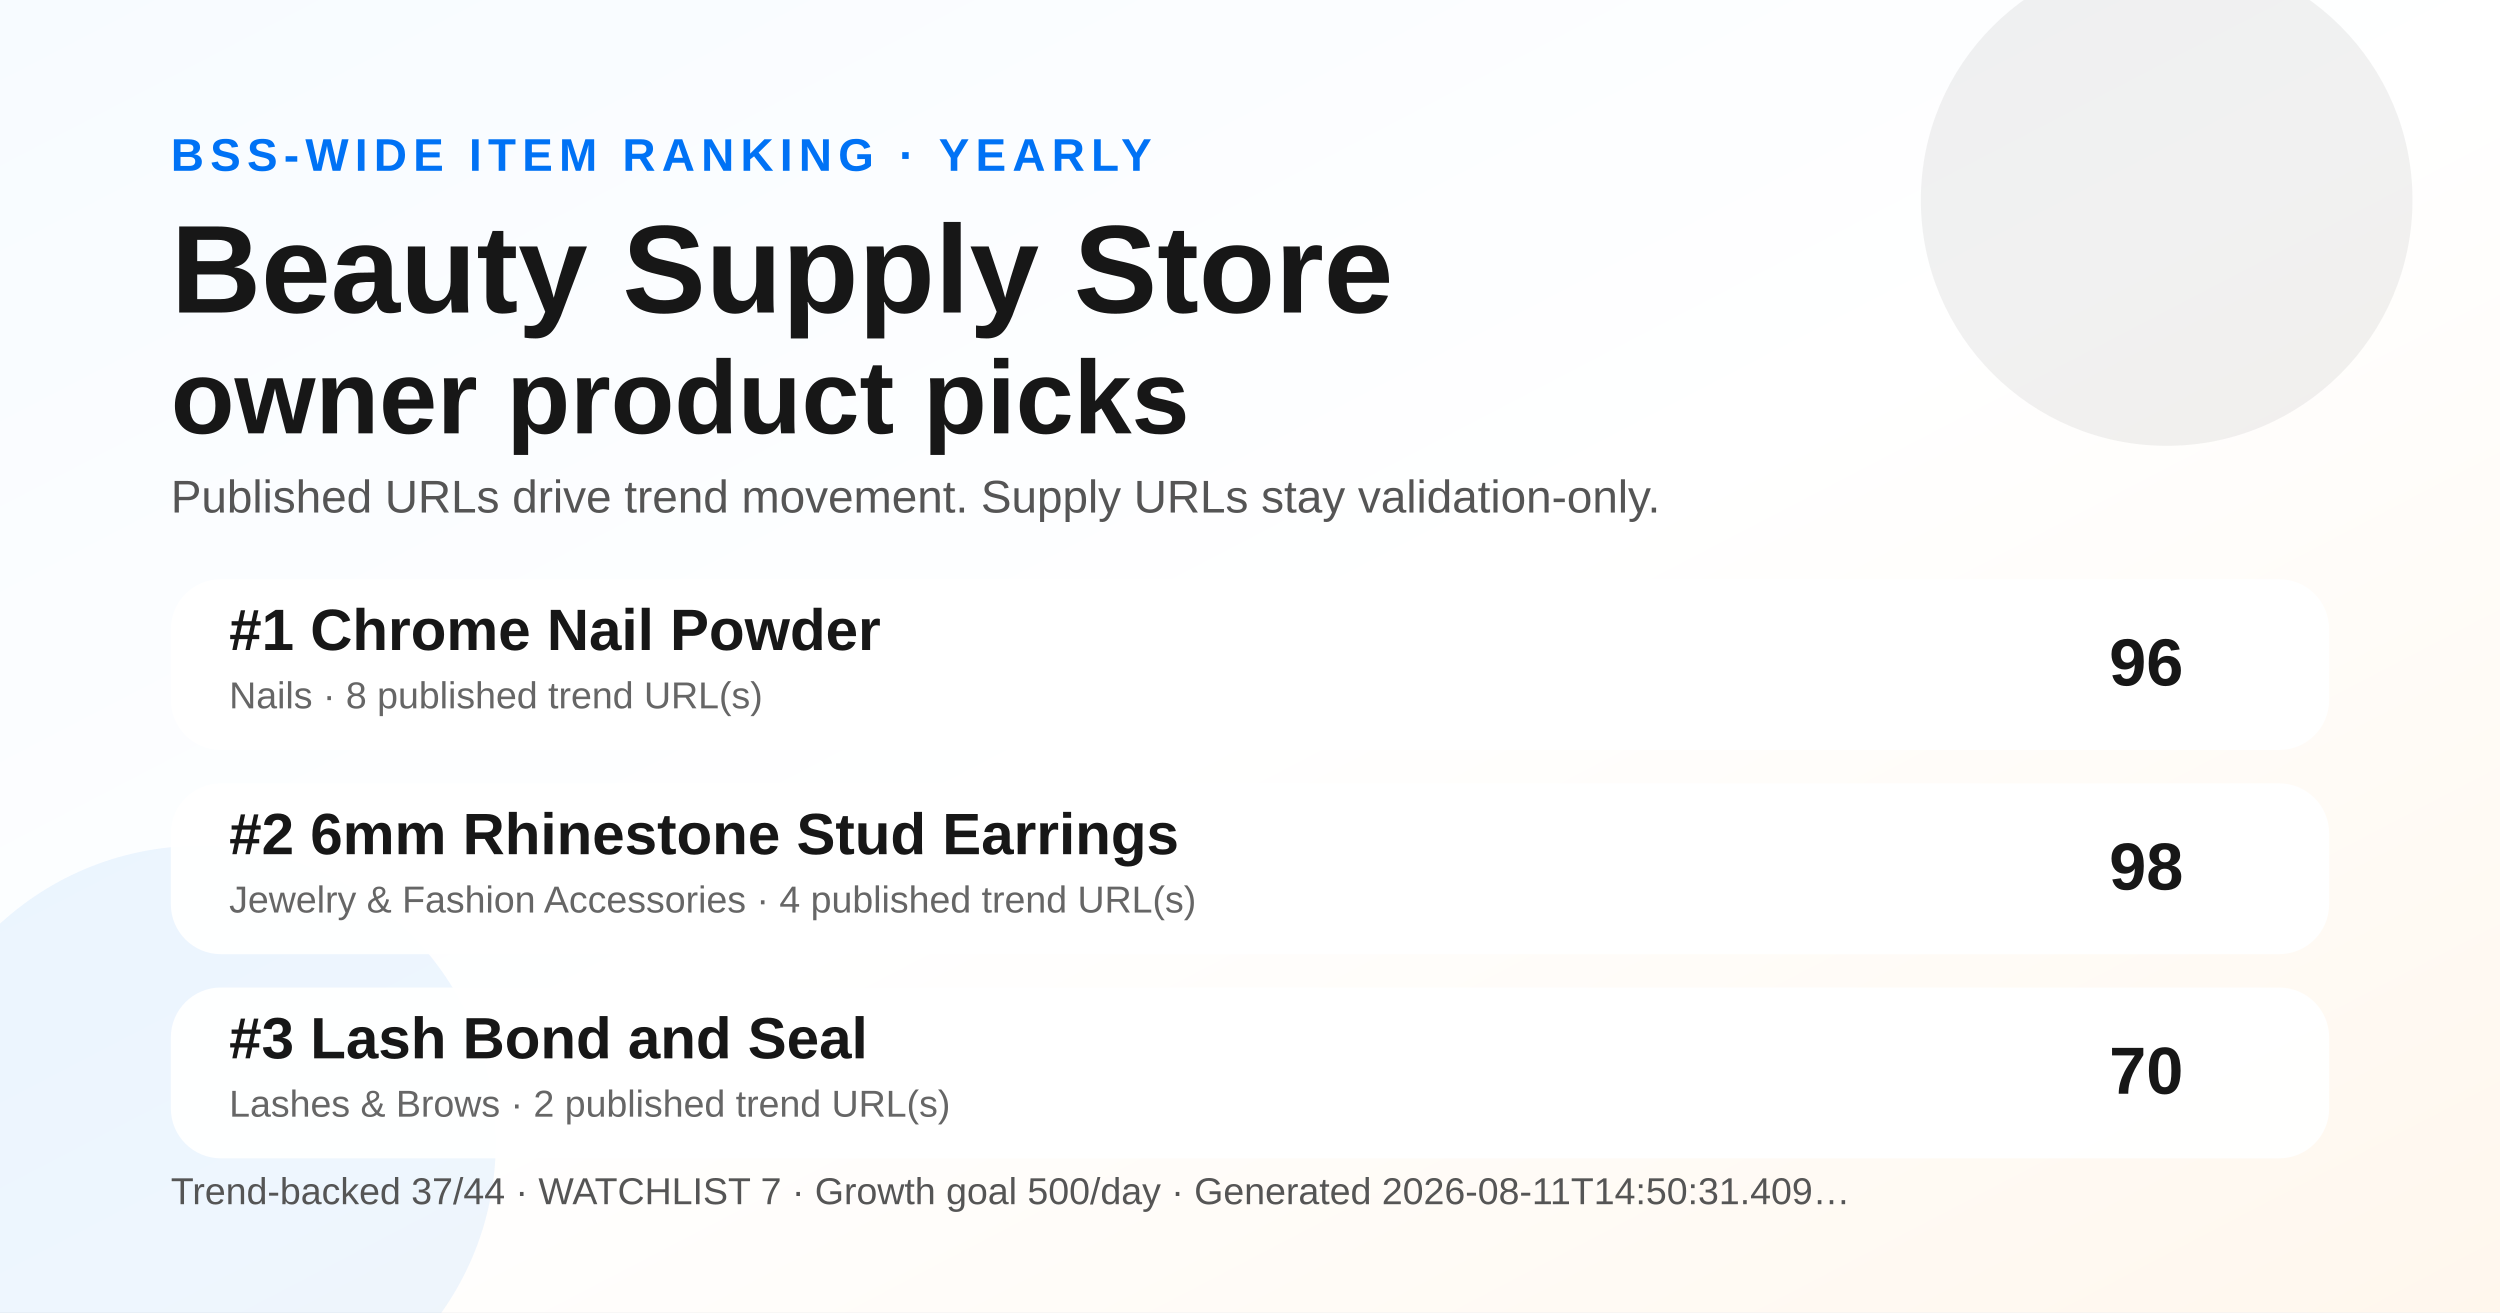
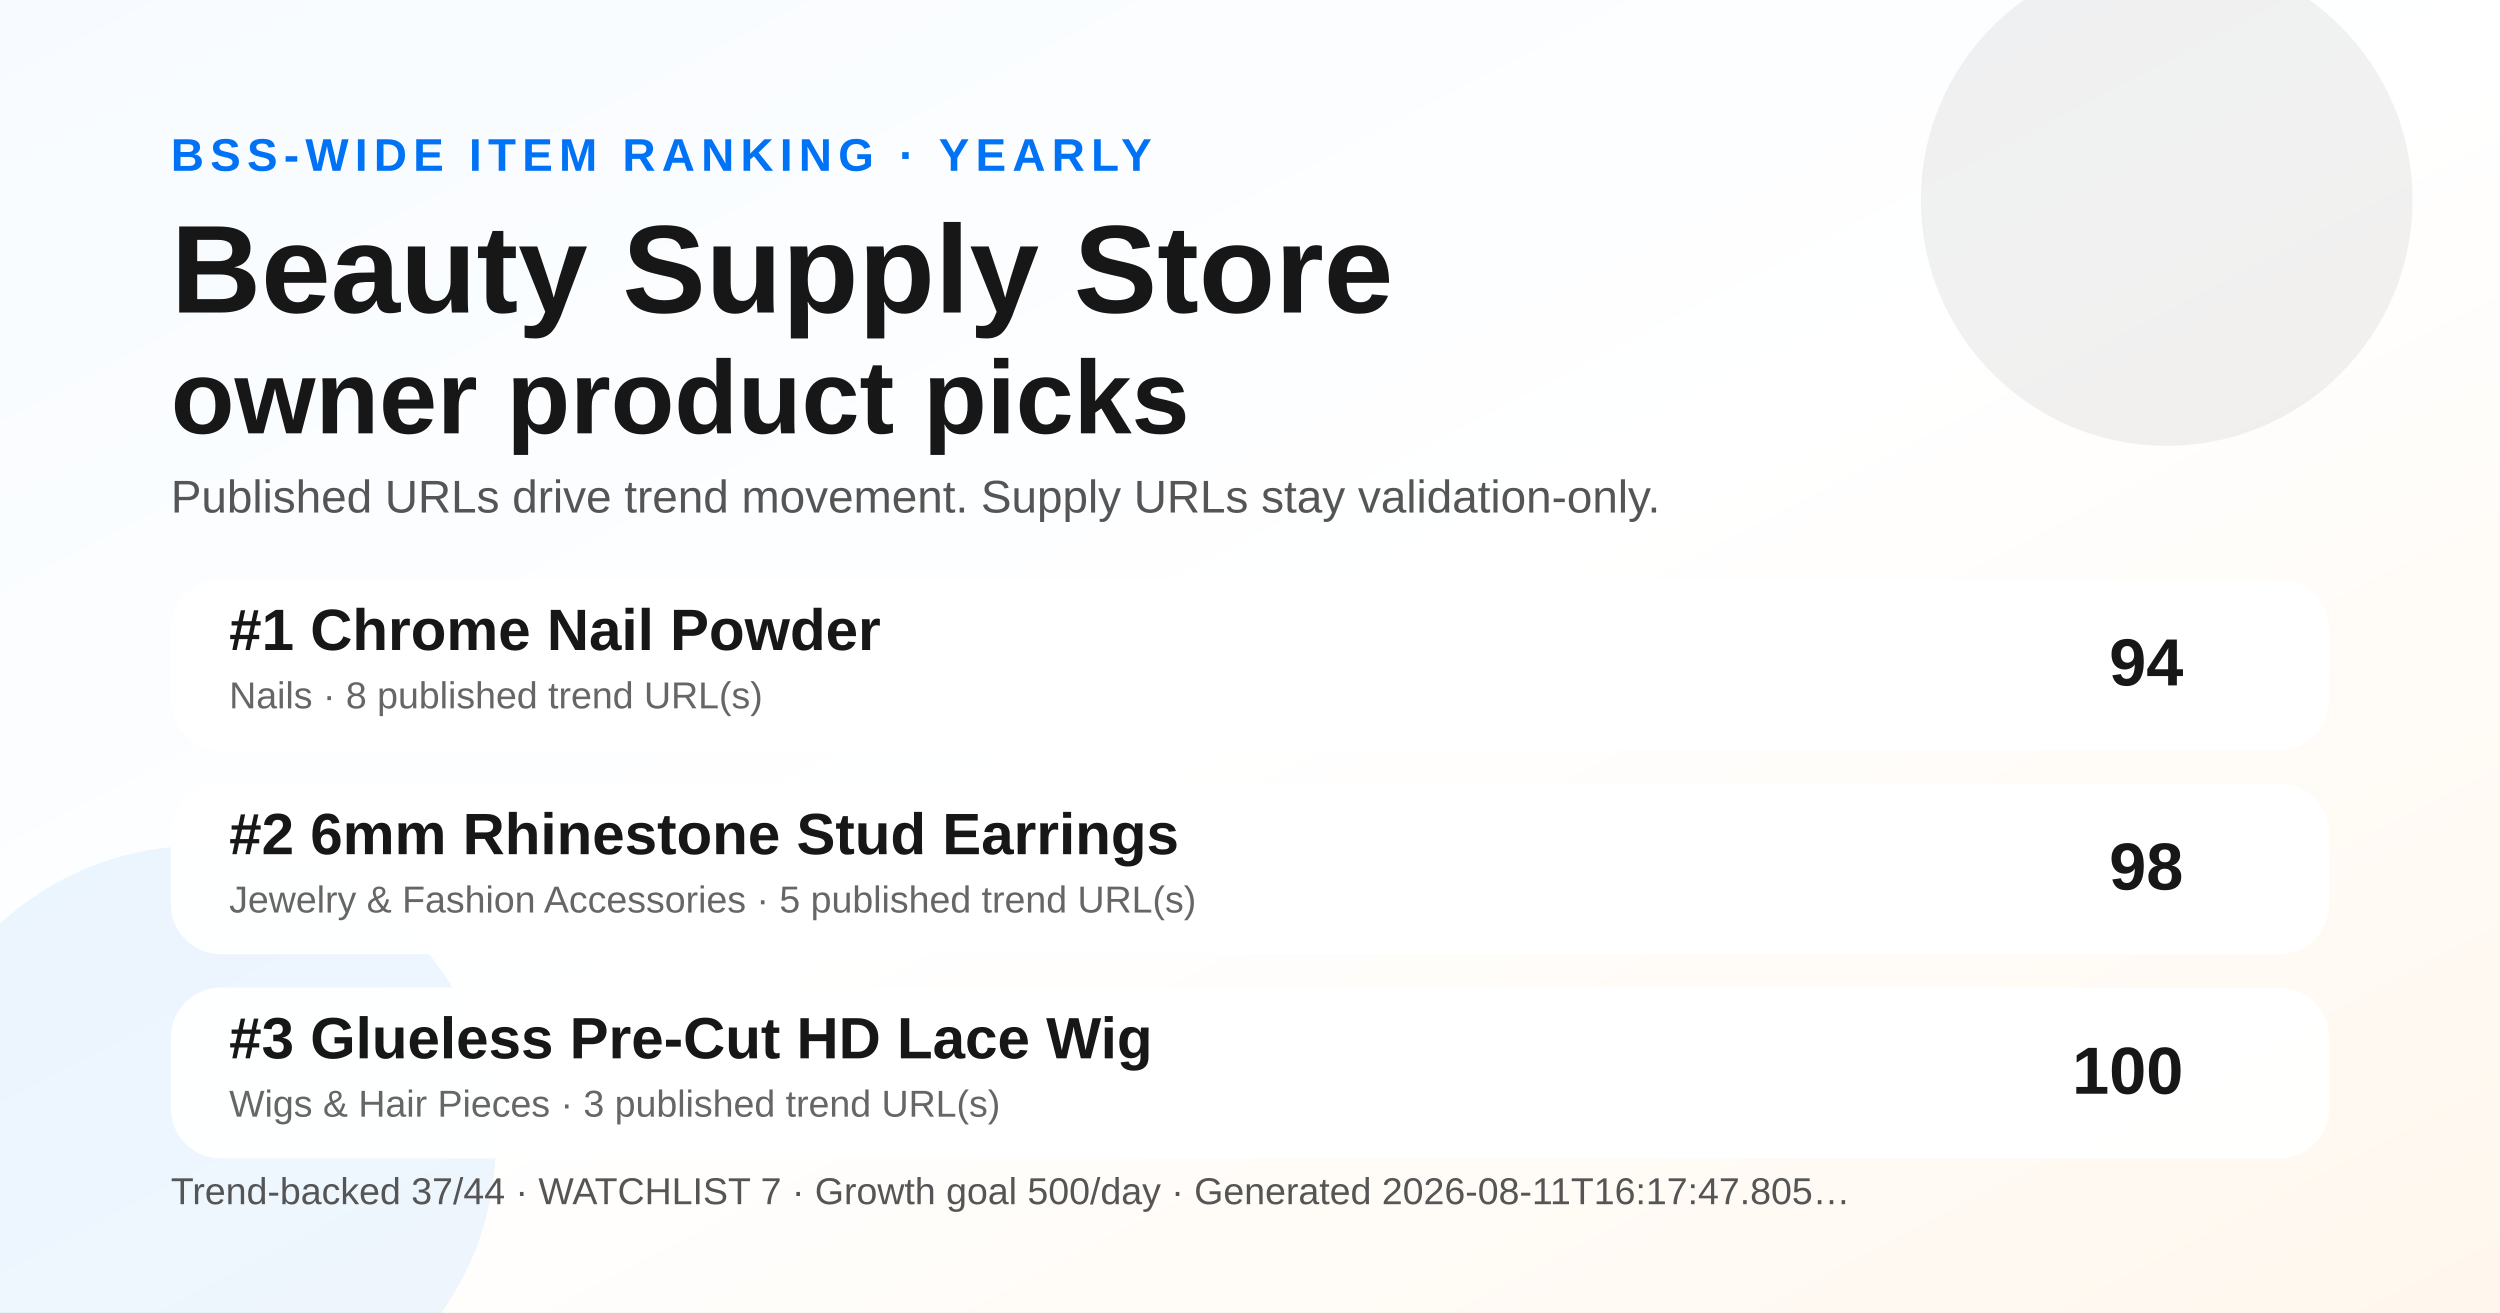
<svg xmlns="http://www.w3.org/2000/svg" width="1200" height="630" viewBox="0 0 1200 630" role="img" aria-label="Yearly BSS Trend Ranking social preview">
  <defs>
    <linearGradient id="bg" x1="0" y1="0" x2="1" y2="1">
      <stop offset="0" stop-color="#f7fbff" />
      <stop offset="0.52" stop-color="#ffffff" />
      <stop offset="1" stop-color="#fff7ed" />
    </linearGradient>
  </defs>
  <rect width="1200" height="630" fill="url(#bg)" />
  <circle cx="1040" cy="96" r="118" fill="#171717" opacity="0.06" />
  <circle cx="96" cy="548" r="142" fill="#0072f5" opacity="0.07" />
  <text x="82" y="82" font-family="Arial, Helvetica, sans-serif" font-size="22" font-weight="700" fill="#0072f5" letter-spacing="3">BSS-WIDE ITEM RANKING · YEARLY</text>
  <text x="82" y="150" font-family="Arial, Helvetica, sans-serif" font-size="60" font-weight="800" fill="#171717">Beauty Supply Store</text>
  <text x="82" y="208" font-family="Arial, Helvetica, sans-serif" font-size="50" font-weight="800" fill="#171717">owner product picks</text>
  <text x="82" y="246" font-family="Arial, Helvetica, sans-serif" font-size="22" fill="#555555">Published URLs drive trend movement. Supply URLs stay validation-only.</text>
  <g transform="translate(82 278)">
    <rect width="1036" height="82" rx="24" fill="#ffffff" opacity="0.96" />
    <text x="28" y="34" font-family="Arial, Helvetica, sans-serif" font-size="28" font-weight="700" fill="#171717">#1 Chrome Nail Powder</text>
    <text x="28" y="62" font-family="Arial, Helvetica, sans-serif" font-size="18" fill="#666666">Nails · 8 published trend URL(s)</text>
-     <text x="966" y="51" text-anchor="end" font-family="Arial, Helvetica, sans-serif" font-size="32" font-weight="700" fill="#171717">96</text>
+     <text x="966" y="51" text-anchor="end" font-family="Arial, Helvetica, sans-serif" font-size="32" font-weight="700" fill="#171717">94</text>
  </g>
  <g transform="translate(82 376)">
    <rect width="1036" height="82" rx="24" fill="#ffffff" opacity="0.96" />
    <text x="28" y="34" font-family="Arial, Helvetica, sans-serif" font-size="28" font-weight="700" fill="#171717">#2 6mm Rhinestone Stud Earrings</text>
-     <text x="28" y="62" font-family="Arial, Helvetica, sans-serif" font-size="18" fill="#666666">Jewelry &amp; Fashion Accessories · 4 published trend URL(s)</text>
+     <text x="28" y="62" font-family="Arial, Helvetica, sans-serif" font-size="18" fill="#666666">Jewelry &amp; Fashion Accessories · 5 published trend URL(s)</text>
    <text x="966" y="51" text-anchor="end" font-family="Arial, Helvetica, sans-serif" font-size="32" font-weight="700" fill="#171717">98</text>
  </g>
  <g transform="translate(82 474)">
    <rect width="1036" height="82" rx="24" fill="#ffffff" opacity="0.96" />
-     <text x="28" y="34" font-family="Arial, Helvetica, sans-serif" font-size="28" font-weight="700" fill="#171717">#3 Lash Bond and Seal</text>
-     <text x="28" y="62" font-family="Arial, Helvetica, sans-serif" font-size="18" fill="#666666">Lashes &amp; Brows · 2 published trend URL(s)</text>
-     <text x="966" y="51" text-anchor="end" font-family="Arial, Helvetica, sans-serif" font-size="32" font-weight="700" fill="#171717">70</text>
+     <text x="28" y="34" font-family="Arial, Helvetica, sans-serif" font-size="28" font-weight="700" fill="#171717">#3 Glueless Pre-Cut HD Lace Wig</text>
+     <text x="28" y="62" font-family="Arial, Helvetica, sans-serif" font-size="18" fill="#666666">Wigs &amp; Hair Pieces · 3 published trend URL(s)</text>
+     <text x="966" y="51" text-anchor="end" font-family="Arial, Helvetica, sans-serif" font-size="32" font-weight="700" fill="#171717">100</text>
  </g>
  <g transform="translate(82 578)">
-     <text font-family="Arial, Helvetica, sans-serif" font-size="18" fill="#555555">Trend-backed 37/44 · WATCHLIST 7 · Growth goal 500/day · Generated 2026-08-11T14:50:31.409…</text>
+     <text font-family="Arial, Helvetica, sans-serif" font-size="18" fill="#555555">Trend-backed 37/44 · WATCHLIST 7 · Growth goal 500/day · Generated 2026-08-11T16:17:47.805…</text>
  </g>
</svg>
